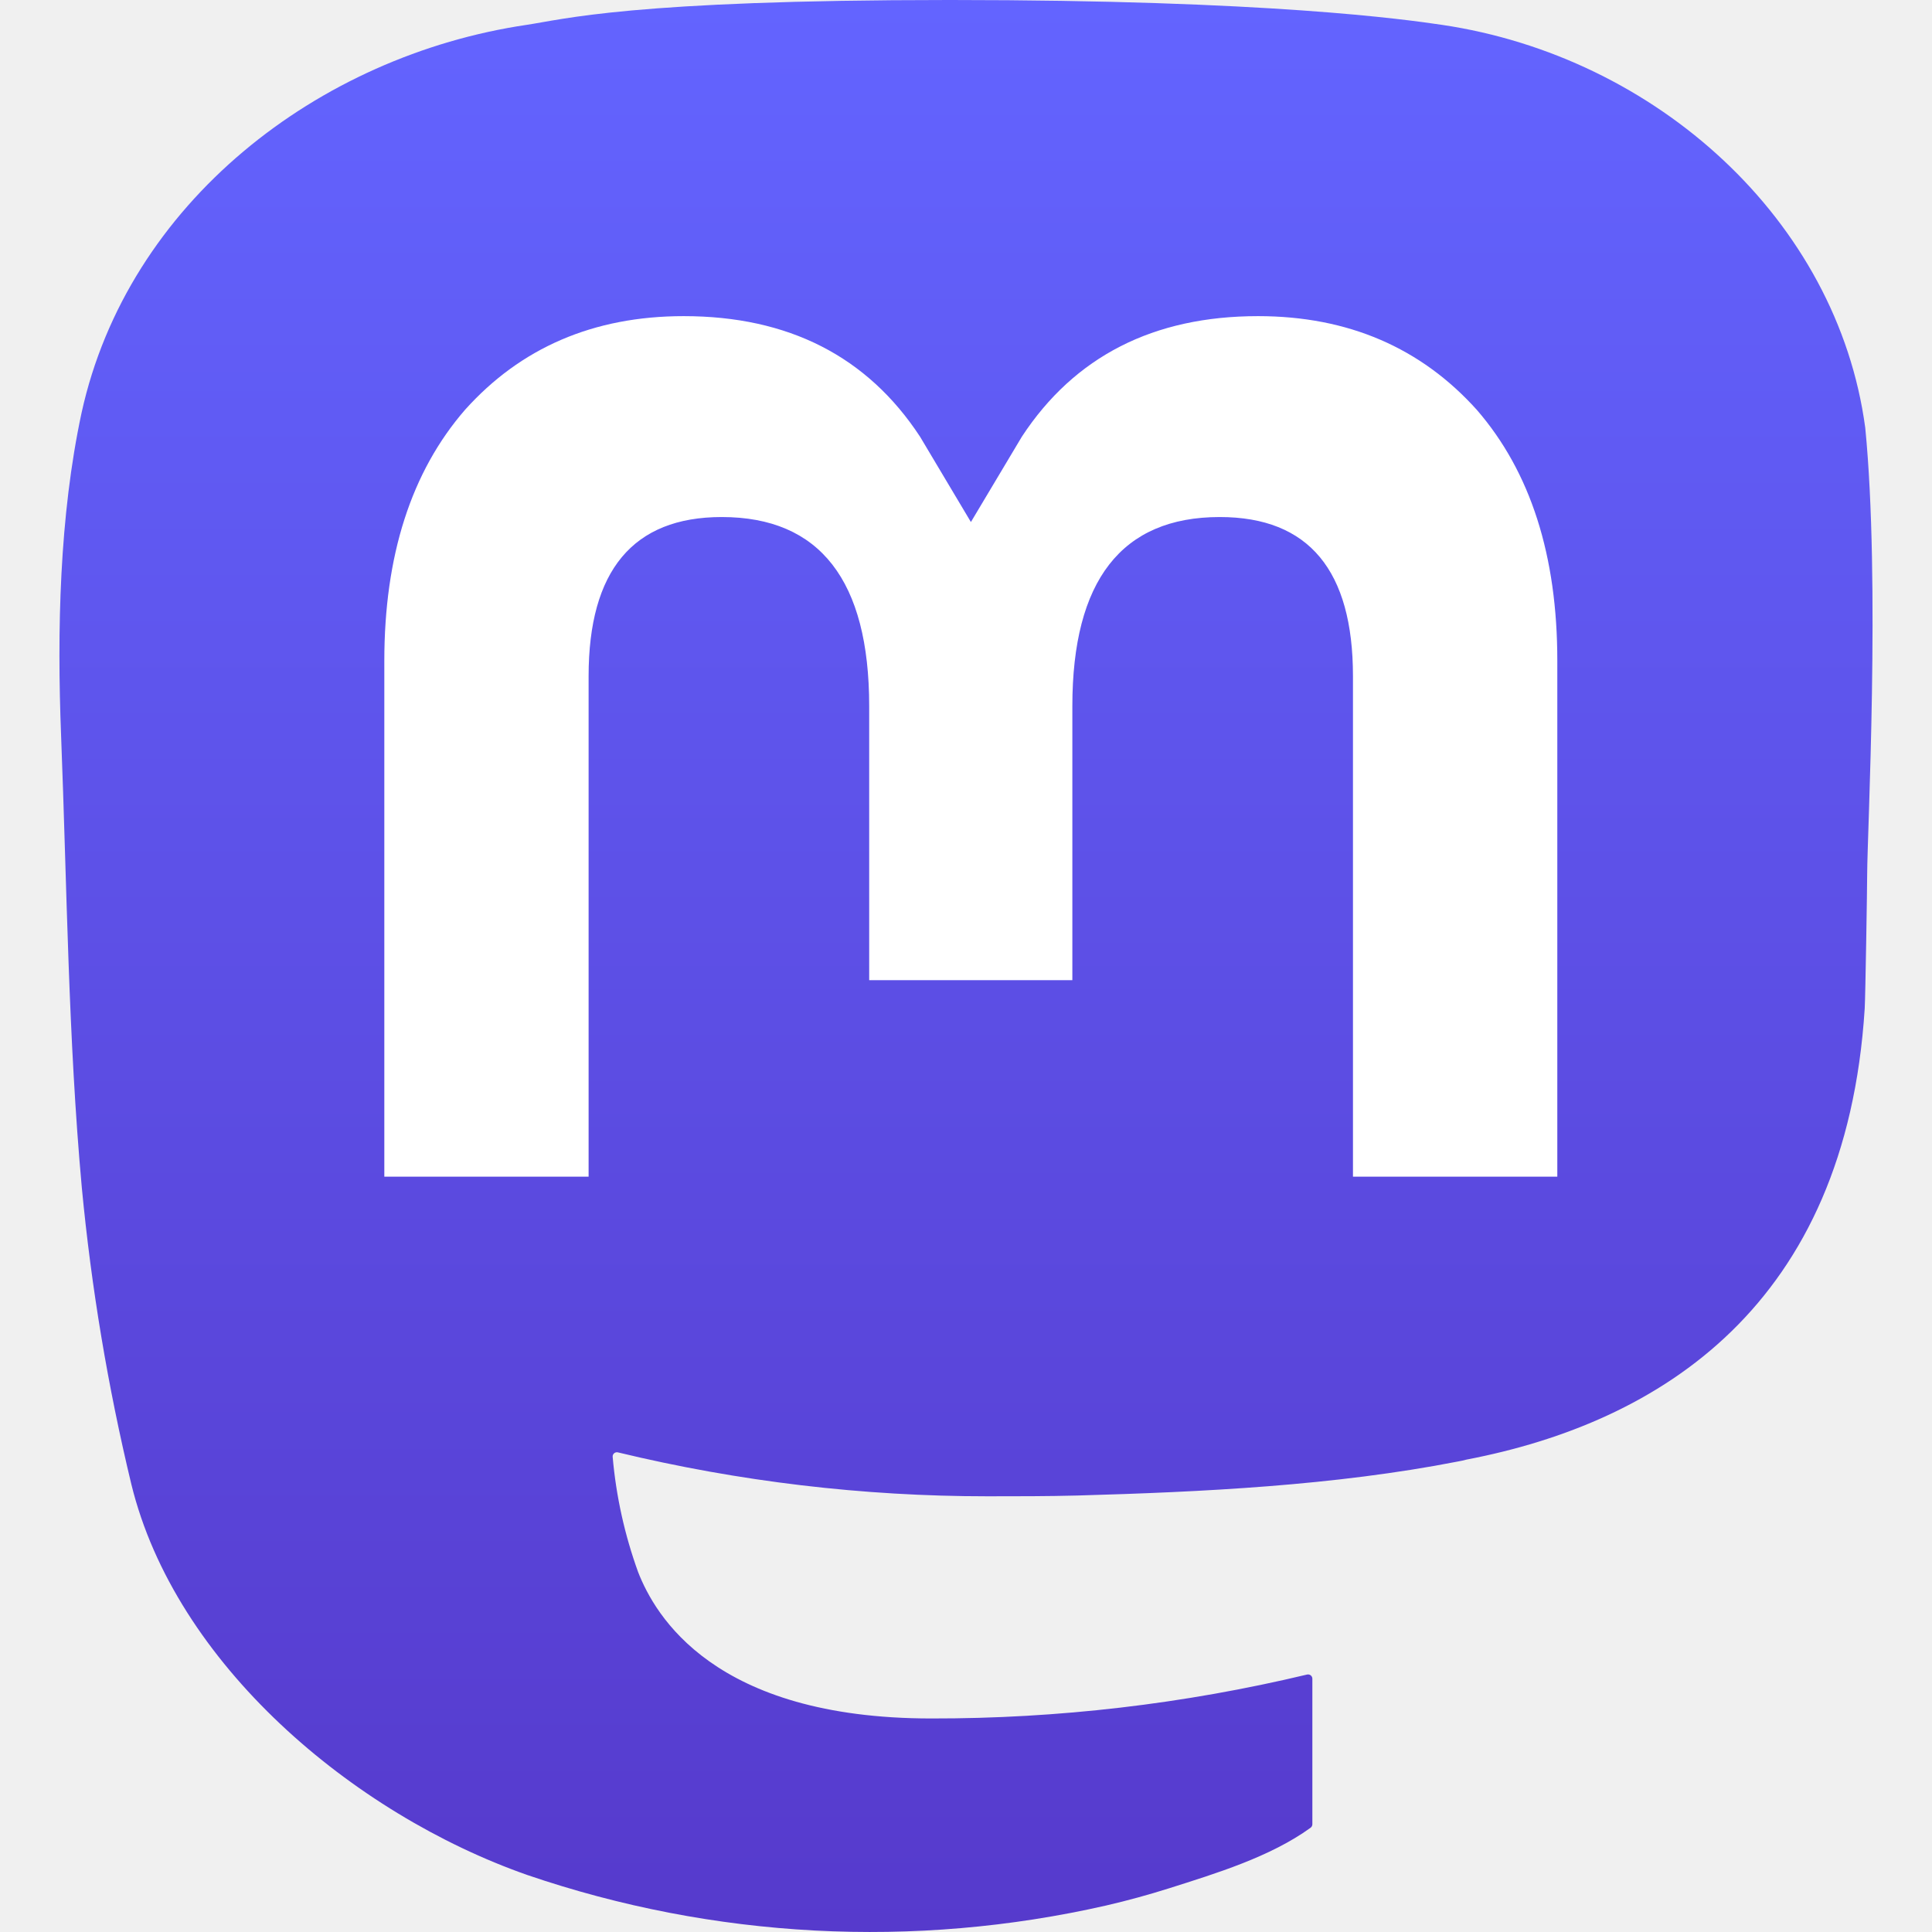
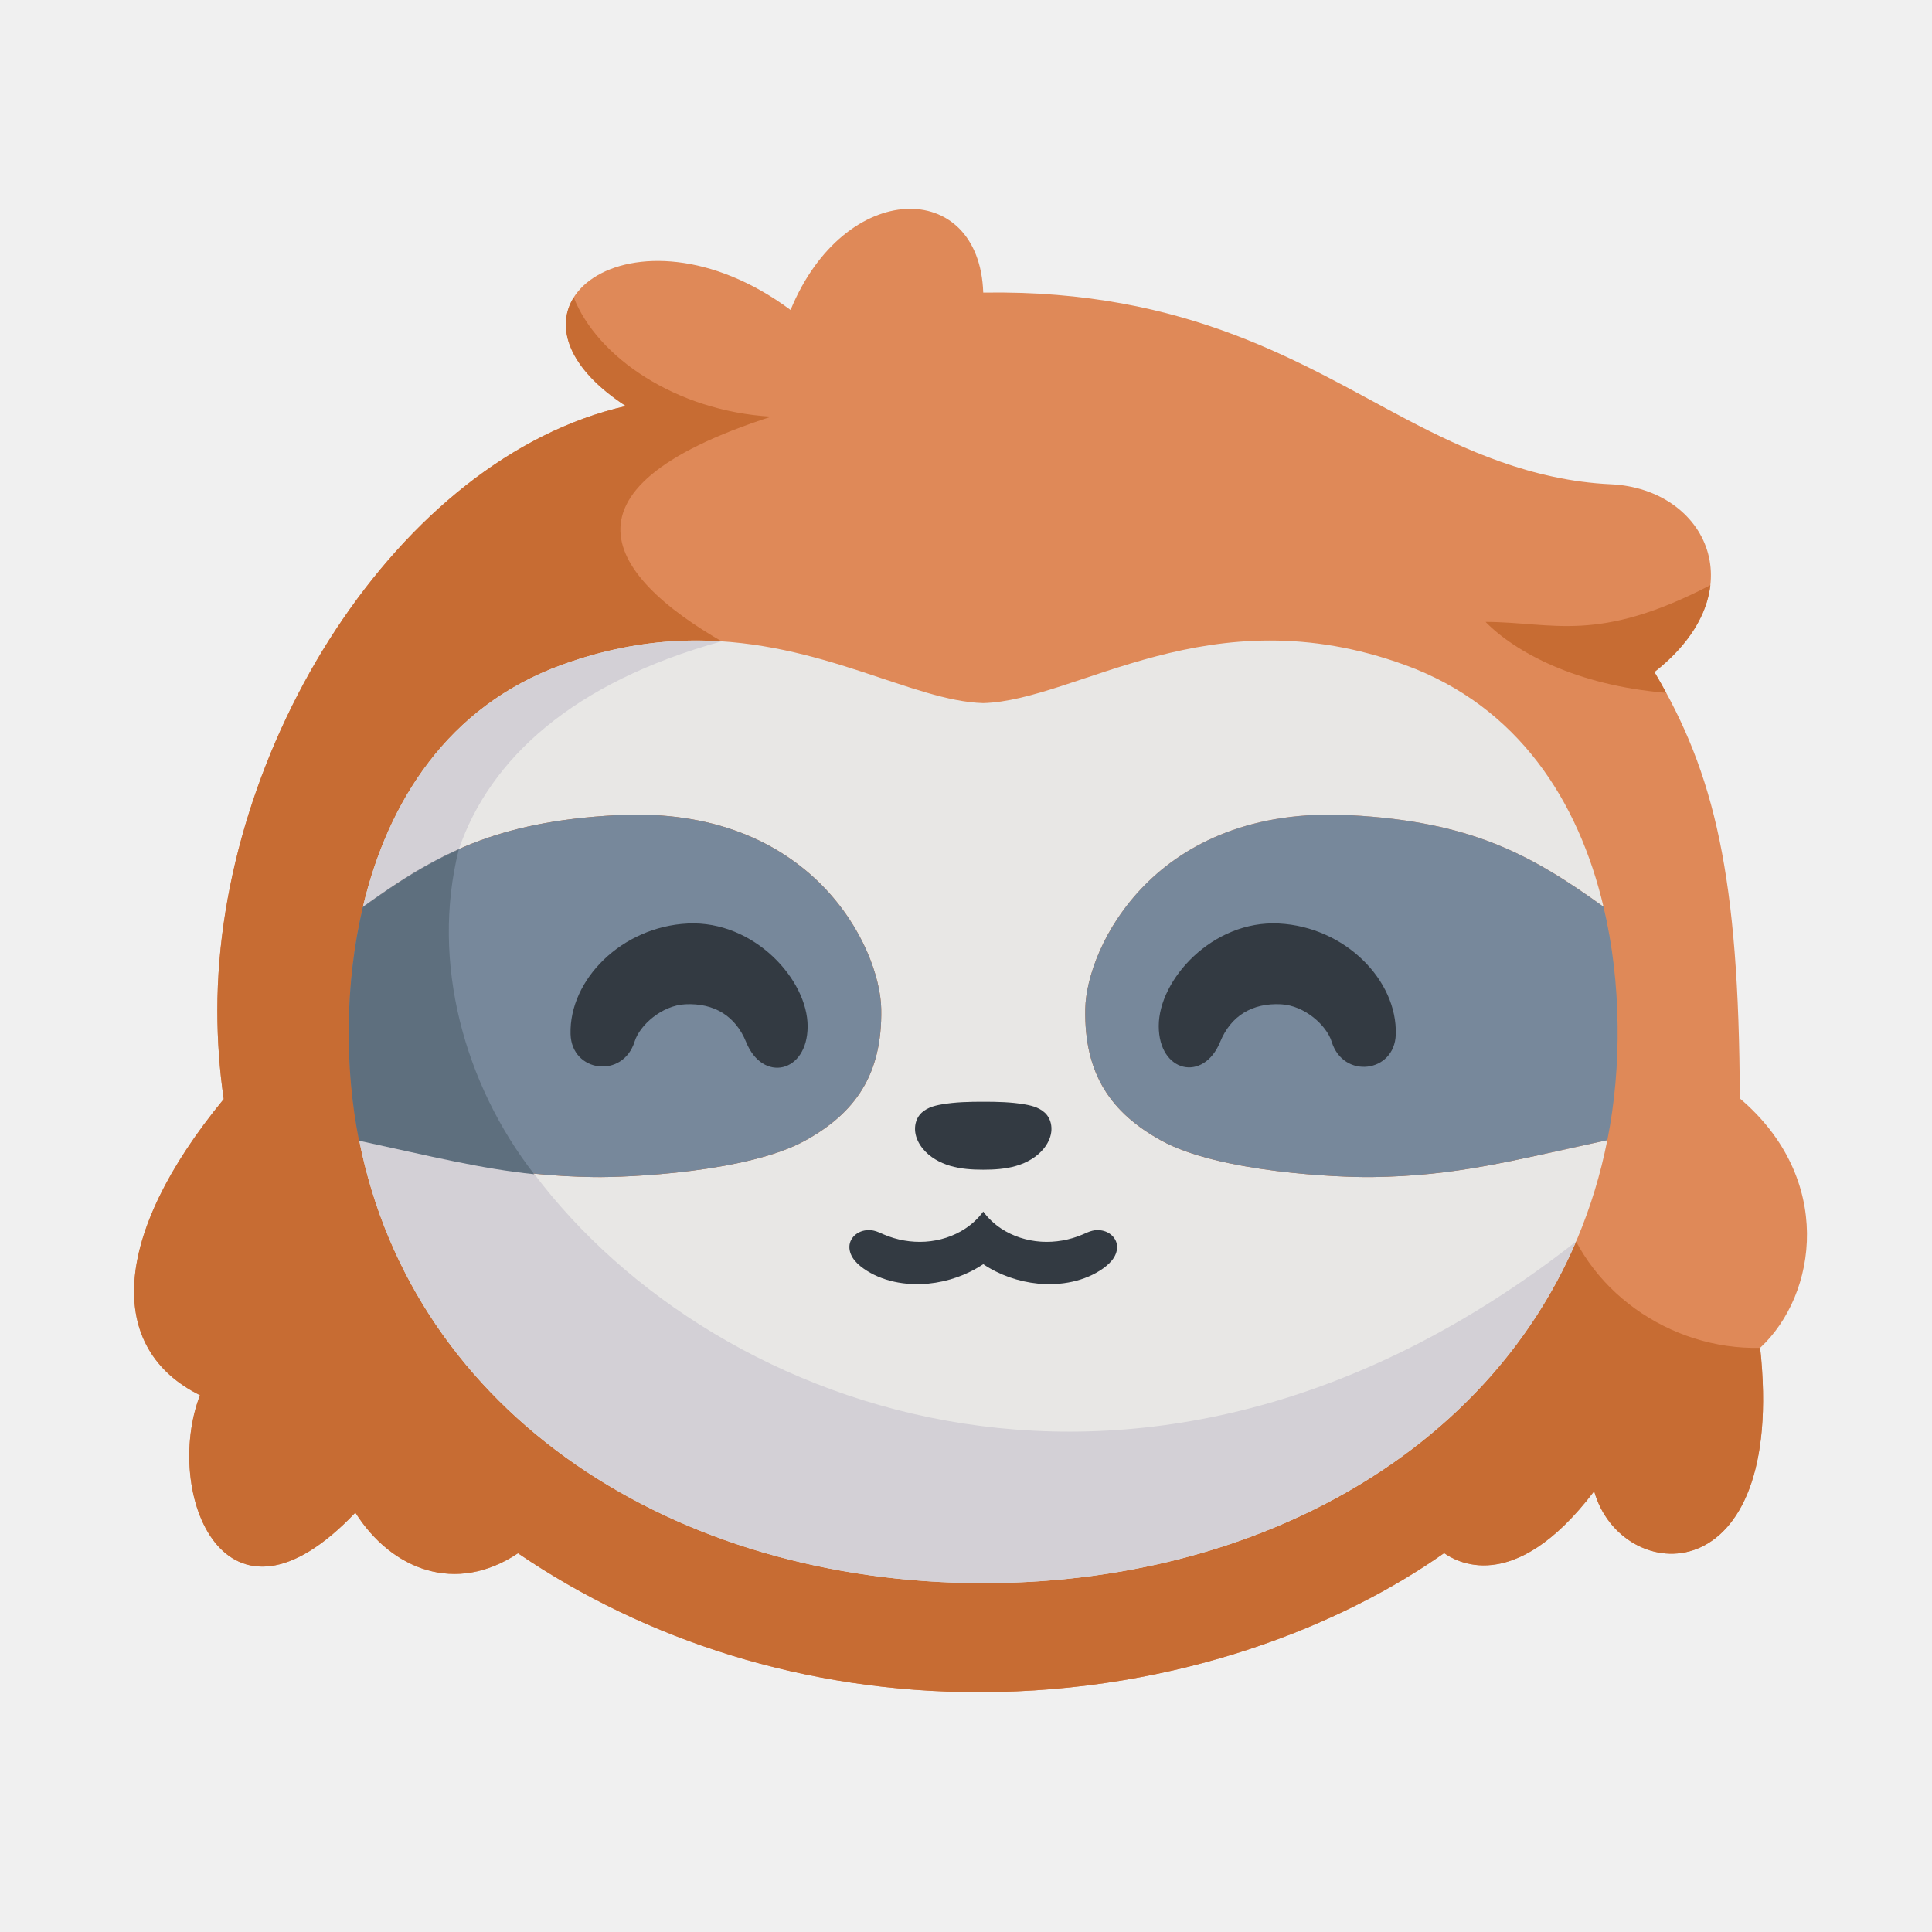
- <svg xmlns="http://www.w3.org/2000/svg" width="65" height="65" viewBox="0 0 61 65" fill="none">
-   <path d="M60.754 14.39C59.814 7.406 53.727 1.903 46.512 0.836C45.294 0.656 40.682 0 29.997 0H29.918C19.23 0 16.937 0.656 15.72 0.836C8.705 1.873 2.299 6.819 0.745 13.885C-0.003 17.365 -0.083 21.224 0.056 24.763C0.254 29.838 0.293 34.905 0.753 39.96C1.072 43.318 1.628 46.648 2.417 49.928C3.894 55.984 9.875 61.024 15.734 63.08C22.008 65.224 28.754 65.58 35.218 64.108C35.929 63.943 36.632 63.751 37.325 63.532C38.897 63.033 40.738 62.474 42.091 61.494C42.11 61.48 42.125 61.462 42.136 61.442C42.147 61.421 42.153 61.399 42.153 61.376V56.477C42.153 56.456 42.148 56.434 42.138 56.415C42.129 56.396 42.115 56.379 42.098 56.365C42.081 56.352 42.061 56.343 42.04 56.338C42.019 56.334 41.997 56.334 41.976 56.338C37.834 57.328 33.59 57.823 29.332 57.816C22.005 57.816 20.034 54.338 19.469 52.891C19.016 51.64 18.727 50.335 18.612 49.009C18.611 48.987 18.615 48.964 18.624 48.944C18.633 48.924 18.647 48.906 18.664 48.892C18.682 48.877 18.702 48.867 18.724 48.863C18.745 48.858 18.768 48.858 18.79 48.864C22.862 49.846 27.037 50.342 31.227 50.341C32.234 50.341 33.239 50.341 34.246 50.315C38.46 50.196 42.901 49.981 47.047 49.171C47.15 49.151 47.253 49.133 47.342 49.106C53.881 47.851 60.104 43.91 60.736 33.93C60.76 33.537 60.819 29.815 60.819 29.407C60.822 28.021 61.265 19.578 60.754 14.39Z" fill="url(#paint0_linear_89_8)" />
-   <path d="M50.394 22.237V39.588H43.519V22.748C43.519 19.203 42.041 17.395 39.036 17.395C35.733 17.395 34.078 19.534 34.078 23.759V32.976H27.243V23.759C27.243 19.534 25.586 17.395 22.282 17.395C19.295 17.395 17.803 19.203 17.803 22.748V39.588H10.93V22.237C10.93 18.692 11.835 15.875 13.645 13.788C15.513 11.705 17.962 10.636 21.003 10.636C24.522 10.636 27.181 11.989 28.954 14.692L30.665 17.563L32.379 14.692C34.152 11.989 36.811 10.636 40.324 10.636C43.362 10.636 45.811 11.705 47.685 13.788C49.493 15.873 50.396 18.69 50.394 22.237Z" fill="white" />
-   <defs>
-     <linearGradient id="paint0_linear_89_8" x1="30.5" y1="0" x2="30.5" y2="65" gradientUnits="userSpaceOnUse">
-       <stop stop-color="#6364FF" />
-       <stop offset="1" stop-color="#563ACC" />
-     </linearGradient>
-   </defs>
+ <svg xmlns="http://www.w3.org/2000/svg" width="65px" height="65px" viewBox="0 0 1000 1000">
+   <g style="display:inline">
+     <a transform="translate(25.57926,-3.738698)" style="fill:#df8958;fill-opacity:1">
+       <path style="fill:#df8958;fill-opacity:1;stroke:none;stroke-width:1.274;stroke-miterlimit:4;stroke-dasharray:none;stroke-opacity:1" d="m 874.937,572.266 c 48.869,41.406 40.347,101.457 10.525,129.12 13.971,128.873 -72.057,123.639 -85.906,74.196 -42.107,55.468 -72.604,35.576 -77.656,32.036 -51.967,36.658 -136.475,71.976 -240.973,71.976 -89.593,0 -172.202,-26.782 -238.391,-71.894 -32.151,21.464 -65.351,8.712 -84.185,-21.035 -67.63,71.218 -99.721,-10.249 -80.424,-60.774 -48.412,-23.996 -46.178,-82.157 12.295,-153.26 -2.181,-15.029 -3.305,-30.356 -3.305,-45.917 0,-135.889 93.358,-285.948 211.455,-312.8 -77.198,-50.312 3.995,-110.079 85.242,-49.742 28.007,-68.054 97.749,-68.37 99.73,-8.984 106.796,-1.726 166.268,37.924 219.522,65.829 29.101,15.249 64.29,31.486 105.322,33.381 49.745,2.298 75.437,55.748 22.547,97.177 31.144,52.431 43.856,105.468 44.201,220.691 z" />
+     </a>
+     <g style="display:inline">
+       <a style="display:inline" transform="translate(25.57926,-3.738698)">
+         <path style="fill:#c76c33;fill-opacity:1;stroke:none;stroke-width:1.274;stroke-miterlimit:4;stroke-dasharray:none;stroke-opacity:1" d="m 743.338,325.628 c 35.197,0.117 57.762,11.4 116.362,-19.006 -1.672,14.665 -10.561,30.537 -28.964,44.953 2.128,3.583 4.171,7.169 6.129,10.778 -46.771,-3.858 -78.365,-21.252 -93.527,-36.724 z" />
+       </a>
+       <path style="display:inline;fill:#c76c33;fill-opacity:1;stroke:none;stroke-width:1.274;stroke-miterlimit:4;stroke-dasharray:none;stroke-opacity:1" d="m 807.661,621.592 c 11.76,46.273 57.031,77.2 103.381,76.054 13.971,128.873 -72.057,123.639 -85.906,74.196 -42.107,55.468 -72.604,35.576 -77.656,32.036 -51.967,36.658 -136.475,71.976 -240.973,71.976 -89.593,0 -172.202,-26.782 -238.391,-71.894 -32.151,21.464 -65.351,8.712 -84.185,-21.035 -67.63,71.218 -99.721,-10.249 -80.424,-60.774 -48.412,-23.996 -46.178,-82.157 12.295,-153.26 -2.181,-15.029 -3.305,-30.356 -3.305,-45.917 0,-135.889 93.358,-285.948 211.454,-312.8 -30.613,-19.951 -36.318,-41.389 -26.991,-56.235 12.123,30.925 52.846,58.816 102.22,61.736 -118.731,38.288 -82.972,85.284 -18.152,120.501 87.743,138.663 421.244,197.306 426.632,285.416 z" />
+     </g>
+   </g>
+   <g style="display:inline">
+     <path style="fill:#e8e7e5;fill-opacity:1;stroke:none;stroke-width:1.434;stroke-miterlimit:4;stroke-dasharray:none;stroke-opacity:1" d="m 360.613,331.533 c -21.414,-0.015 -44.685,3.447 -70.025,12.67 -58.843,21.417 -89.87,70.882 -102.717,125.141 37.845,-27.258 68.715,-44.076 131.244,-47.402 101.361,-5.392 136.416,68.638 137.006,100.229 0.638,34.185 -13.607,53.968 -39.35,68.189 -29.743,16.432 -91.907,19.157 -109.254,18.902 -43.395,-0.636 -70.188,-8.006 -121.611,-19.123 28.061,142 163.208,229.279 323.018,229.279 159.809,0 294.957,-87.279 323.018,-229.279 -51.417,11.115 -78.21,18.483 -121.602,19.119 -17.347,0.254 -79.511,-2.471 -109.254,-18.902 -25.743,-14.221 -39.987,-34.002 -39.35,-68.188 0.589,-31.59 35.645,-105.623 137.006,-100.23 62.522,3.326 93.392,20.142 131.23,47.395 C 817.124,415.079 786.098,365.618 727.26,344.203 625.899,307.311 557.642,362.589 508.924,363.93 472.385,362.925 424.856,331.58 360.613,331.533 Z m 469.359,137.799 c 3.043,12.85 5.068,25.968 6.199,39.047 -1.131,-13.075 -3.14,-26.189 -6.182,-39.035 -0.006,-0.004 -0.012,-0.008 -0.018,-0.012 z m 6.199,39.047 c 0.055,0.638 0.098,1.275 0.148,1.912 -0.051,-0.638 -0.093,-1.274 -0.148,-1.912 z m 0.148,1.912 c 0.144,1.801 0.284,3.602 0.395,5.4 -0.111,-1.798 -0.251,-3.599 -0.395,-5.4 z m 0.395,5.4 c 0.018,0.299 0.029,0.597 0.047,0.896 -0.018,-0.299 -0.029,-0.597 -0.047,-0.896 z m 0.047,0.896 c 0.26,4.443 0.428,8.876 0.492,13.283 0.008,0.52 0.007,1.037 0.012,1.557 -0.005,-0.522 0.006,-1.038 -0.002,-1.561 -0.064,-4.406 -0.242,-8.837 -0.502,-13.279 z m 0.504,14.84 c 0.015,1.593 0.019,3.181 0.01,4.764 0.009,-1.583 0.005,-3.17 -0.01,-4.764 z m 0.01,4.764 c -0.005,0.922 -0.014,1.843 -0.027,2.762 0.014,-0.918 0.022,-1.84 0.027,-2.762 z m -0.027,2.762 c -0.025,1.684 -0.066,3.36 -0.119,5.031 0.053,-1.671 0.094,-3.348 0.119,-5.031 z m -0.119,5.031 c -0.023,0.737 -0.042,1.476 -0.07,2.211 0.029,-0.735 0.047,-1.474 0.07,-2.211 z m -0.07,2.211 c -0.072,1.839 -0.166,3.667 -0.271,5.49 0.105,-1.824 0.2,-3.652 0.271,-5.49 z m -0.271,5.49 c -0.046,0.795 -0.09,1.592 -0.143,2.385 0.052,-0.793 0.097,-1.589 0.143,-2.385 z m -0.143,2.385 c -0.117,1.78 -0.254,3.551 -0.402,5.316 0.149,-1.766 0.285,-3.536 0.402,-5.316 z m -0.402,5.316 c -0.068,0.801 -0.137,1.602 -0.211,2.4 0.074,-0.798 0.143,-1.599 0.211,-2.4 z m -0.211,2.4 c -0.164,1.769 -0.345,3.531 -0.541,5.285 0.195,-1.754 0.377,-3.516 0.541,-5.285 z m -0.541,5.285 c -0.085,0.764 -0.173,1.526 -0.264,2.287 0.091,-0.761 0.179,-1.523 0.264,-2.287 z m -0.264,2.287 c -0.208,1.736 -0.429,3.465 -0.668,5.186 0.238,-1.721 0.46,-3.45 0.668,-5.186 z m -0.668,5.186 c -0.108,0.781 -0.221,1.56 -0.336,2.338 0.115,-0.778 0.228,-1.557 0.336,-2.338 z m -0.336,2.338 c -0.256,1.742 -0.527,3.479 -0.814,5.205 0.288,-1.727 0.558,-3.462 0.814,-5.205 z m -0.814,5.205 c -0.118,0.706 -0.24,1.408 -0.363,2.111 0.123,-0.703 0.246,-1.406 0.363,-2.111 z m -0.363,2.111 c -0.305,1.746 -0.62,3.485 -0.957,5.215 0.337,-1.729 0.652,-3.47 0.957,-5.215 z m -1.104,5.939 c 0.005,-0.001 0.009,-0.003 0.014,-0.004 0.045,-0.228 0.082,-0.461 0.127,-0.689 -0.045,0.232 -0.095,0.462 -0.141,0.693 z m -646.035,0 c -0.014,-0.071 -0.029,-0.142 -0.043,-0.213 0.014,0.07 0.025,0.142 0.039,0.213 0.001,2.9e-4 0.003,-2.8e-4 0.004,0 z m 1.965,-120.795 c -0.001,10e-4 -0.002,0.003 -0.004,0.004 -0.024,0.1 -0.045,0.201 -0.068,0.301 0.024,-0.102 0.048,-0.203 0.072,-0.305 z" />
+     <g style="display:inline">
+       <path style="fill:#d3d0d6;fill-opacity:1;stroke:none;stroke-width:0.756;stroke-miterlimit:4;stroke-dasharray:none;stroke-opacity:1" d="m 359.221,331.537 c -21.03,0.133 -43.841,3.643 -68.633,12.666 -58.843,21.417 -89.87,70.882 -102.717,125.141 16.803,-12.102 32.236,-22.14 49.67,-29.859 15.95,-46.56 58.828,-86.236 135.957,-107.527 -4.666,-0.303 -9.424,-0.451 -14.277,-0.42 z m -82.859,275.91 c -27.803,-2.91 -52.383,-9.078 -90.455,-17.309 28.061,142 163.208,229.279 323.018,229.279 139.06,0 259.45,-66.086 306.855,-176.807 -220.24,172.78 -445.067,90.227 -539.418,-35.164 z m -90.455,-17.309 c -0.014,-0.071 -0.029,-0.142 -0.043,-0.213 0.014,0.07 0.025,0.142 0.039,0.213 10e-4,2.9e-4 0.003,-2.8e-4 0.004,0 z m -0.043,-0.213 c -0.421,-2.138 -0.814,-4.291 -1.186,-6.453 0.372,2.163 0.765,4.315 1.186,6.453 z m -1.186,-6.453 c -0.052,-0.303 -0.105,-0.605 -0.156,-0.908 0.051,0.303 0.104,0.605 0.156,0.908 z m -0.156,-0.908 c -0.358,-2.123 -0.69,-4.258 -1,-6.404 0.31,2.146 0.642,4.282 1,6.404 z m -1,-6.404 c -0.048,-0.335 -0.097,-0.67 -0.145,-1.006 0.047,0.336 0.096,0.671 0.145,1.006 z m -0.145,-1.006 c -0.297,-2.109 -0.57,-4.23 -0.82,-6.361 0.251,2.131 0.523,4.252 0.82,6.361 z m -0.82,-6.361 c -0.045,-0.385 -0.091,-0.77 -0.135,-1.156 0.044,0.386 0.089,0.771 0.135,1.156 z m -0.135,-1.156 c -0.244,-2.149 -0.464,-4.311 -0.66,-6.482 0.196,2.172 0.416,4.333 0.66,6.482 z m -0.66,-6.482 c -0.029,-0.322 -0.058,-0.644 -0.086,-0.967 0.028,0.322 0.057,0.645 0.086,0.967 z m -0.086,-0.967 c -0.194,-2.226 -0.364,-4.462 -0.508,-6.711 0.143,2.249 0.314,4.485 0.508,6.711 z m -0.508,-6.711 c -0.018,-0.291 -0.035,-0.582 -0.053,-0.873 0.018,0.291 0.034,0.583 0.053,0.873 z m -0.053,-0.873 c -0.138,-2.274 -0.254,-4.558 -0.34,-6.855 0.086,2.297 0.202,4.582 0.34,6.855 z m -0.34,-6.855 c -0.011,-0.283 -0.018,-0.567 -0.027,-0.85 0.01,0.283 0.017,0.567 0.027,0.85 z m -0.027,-0.85 c -0.08,-2.318 -0.139,-4.646 -0.166,-6.988 0.027,2.342 0.086,4.67 0.166,6.988 z m -0.166,-6.988 c -0.002,-0.216 -0.002,-0.434 -0.004,-0.65 0.002,0.216 10e-4,0.434 0.004,0.65 z m -0.004,-0.65 c -0.023,-2.451 -0.021,-4.913 0.016,-7.389 -0.036,2.476 -0.039,4.938 -0.016,7.389 z m 0.016,-7.389 c 0.035,-2.416 0.102,-4.84 0.195,-7.27 -0.093,2.429 -0.16,4.853 -0.195,7.27 z m 0.195,-7.27 c 0.032,-0.822 0.085,-1.647 0.123,-2.471 -0.038,0.823 -0.091,1.649 -0.123,2.471 z m 0.123,-2.471 c 0.076,-1.632 0.151,-3.265 0.254,-4.9 -0.103,1.636 -0.178,3.268 -0.254,4.9 z m 0.254,-4.9 c 0.057,-0.909 0.135,-1.819 0.201,-2.729 -0.066,0.91 -0.144,1.82 -0.201,2.729 z m 0.201,-2.729 c 0.111,-1.539 0.222,-3.078 0.357,-4.619 -0.136,1.541 -0.246,3.08 -0.357,4.619 z m 0.357,-4.619 c 0.17,-1.926 0.355,-3.851 0.564,-5.777 -0.209,1.926 -0.395,3.852 -0.564,5.777 z m 0.564,-5.777 c 0.035,-0.325 0.073,-0.65 0.109,-0.975 -0.036,0.325 -0.074,0.65 -0.109,0.975 z m 0.109,-0.975 c 0.231,-2.061 0.481,-4.123 0.758,-6.182 -0.277,2.059 -0.527,4.12 -0.758,6.182 z m 0.758,-6.182 c 0.042,-0.313 0.088,-0.625 0.131,-0.938 -0.043,0.313 -0.089,0.625 -0.131,0.938 z m 0.131,-0.938 c 0.286,-2.074 0.592,-4.146 0.926,-6.215 -0.334,2.069 -0.64,4.141 -0.926,6.215 z m 0.926,-6.215 c 0.047,-0.29 0.097,-0.579 0.145,-0.869 -0.048,0.29 -0.098,0.579 -0.145,0.869 z m 0.145,-0.869 c 0.347,-2.11 0.715,-4.217 1.113,-6.318 -0.398,2.102 -0.766,4.209 -1.113,6.318 z m 3.514,-17.584 c -0.001,10e-4 -0.002,0.003 -0.004,0.004 -0.024,0.1 -0.045,0.201 -0.068,0.301 0.024,-0.102 0.048,-0.203 0.072,-0.305 z m -0.072,0.305 c -0.203,0.864 -0.4,1.73 -0.594,2.596 0.194,-0.866 0.39,-1.732 0.594,-2.596 z m -0.594,2.596 c -0.071,0.318 -0.147,0.635 -0.217,0.953 0.07,-0.318 0.146,-0.635 0.217,-0.953 z m -0.217,0.953 c -0.052,0.239 -0.101,0.478 -0.152,0.717 0.052,-0.239 0.1,-0.478 0.152,-0.717 z m -0.152,0.717 c -0.451,2.075 -0.876,4.157 -1.275,6.242 0.399,-2.086 0.825,-4.167 1.275,-6.242 z m -1.275,6.242 c -0.027,0.141 -0.057,0.282 -0.084,0.424 0.027,-0.141 0.057,-0.282 0.084,-0.424 z" />
+     </g>
+   </g>
+   <g style="display:inline">
+     <path style="display:inline;fill:#77889b;fill-opacity:1;stroke:none;stroke-width:1.434;stroke-miterlimit:4;stroke-dasharray:none;stroke-opacity:1" d="m 456.121,522.17 c -0.589,-31.59 -35.646,-105.621 -137.007,-100.229 -62.532,3.326 -93.401,20.146 -131.248,47.406 -4.715,19.913 -6.98,40.471 -7.273,60.524 -0.307,21.028 1.53,41.144 5.308,60.266 51.426,11.117 78.218,18.487 121.614,19.123 17.347,0.254 79.51,-2.469 109.254,-18.901 25.743,-14.221 39.988,-34.004 39.35,-68.189 z" />
+     <path style="display:inline;fill:#77889b;fill-opacity:1;stroke:none;stroke-width:1.434;stroke-miterlimit:4;stroke-dasharray:none;stroke-opacity:1" d="m 561.736,522.167 c 0.589,-31.59 35.646,-105.621 137.007,-100.229 62.532,3.326 93.401,20.146 131.248,47.406 4.715,19.913 6.98,40.471 7.273,60.524 0.307,21.028 -1.53,41.144 -5.308,60.266 -51.426,11.117 -78.218,18.487 -121.614,19.123 -17.347,0.254 -79.51,-2.469 -109.254,-18.901 -25.743,-14.221 -39.988,-34.004 -39.35,-68.189 z" />
+     <g>
+       <path style="display:inline;fill:#5e6f7e;fill-opacity:1;stroke:none;stroke-width:0.378;stroke-miterlimit:4;stroke-dasharray:none;stroke-opacity:1" d="m 237.436,439.794 c -17.423,7.718 -32.843,17.759 -49.637,29.855 -4.715,19.913 -6.98,40.471 -7.273,60.524 -0.307,21.028 1.53,41.144 5.308,60.266 38.174,8.252 62.775,14.44 90.669,17.341 -36.052,-46.377 -53.653,-109.584 -39.067,-167.987 z" />
+     </g>
+   </g>
+   <g style="display:inline">
+     <path style="fill:#333a42;fill-opacity:1;stroke:none;stroke-width:0.385;stroke-miterlimit:4;stroke-dasharray:none;stroke-opacity:1" d="m 418.025,531.324 c -0.107,24.123 -23.305,29.14 -31.831,8.053 -5.458,-13.501 -16.556,-20.274 -31.411,-19.57 -12.267,0.582 -23.669,10.847 -26.3,19.276 -6.061,19.414 -32.594,16.027 -33.159,-3.818 -0.801,-28.095 26.459,-55.63 60.731,-57.255 34.272,-1.625 62.077,29.191 61.97,53.314 z" />
+     <path style="fill:#333a42;fill-opacity:1;stroke:none;stroke-width:1px;stroke-linecap:butt;stroke-linejoin:miter;stroke-opacity:1" d="m 477.577,594.476 c -1.975,-2.444 -3.44,-5.358 -3.853,-8.473 -0.413,-3.115 0.296,-6.431 2.242,-8.898 1.342,-1.7 3.204,-2.937 5.198,-3.783 1.994,-0.846 4.125,-1.32 6.258,-1.692 7.084,-1.233 14.31,-1.375 21.5,-1.375 7.191,0 14.416,0.142 21.5,1.375 2.134,0.371 4.264,0.846 6.258,1.692 1.994,0.846 3.857,2.083 5.198,3.783 1.946,2.467 2.655,5.783 2.242,8.898 -0.413,3.115 -1.878,6.029 -3.853,8.473 -3.6,4.456 -8.834,7.39 -14.333,8.994 -5.499,1.604 -11.285,1.964 -17.013,1.964 -5.728,0 -11.514,-0.36 -17.013,-1.964 -5.499,-1.604 -10.733,-4.538 -14.333,-8.994 z" />
+     <path style="fill:#333a42;fill-opacity:1;stroke:none;stroke-width:1px;stroke-linecap:butt;stroke-linejoin:miter;stroke-opacity:1" d="m 483.175,667.649 c -10.673,1.153 -21.975,-1.19 -30.416,-7.821 -2.035,-1.599 -3.914,-3.461 -5.166,-5.727 -1.251,-2.266 -1.83,-4.977 -1.202,-7.488 0.582,-2.328 2.2,-4.363 4.303,-5.519 2.103,-1.156 4.657,-1.436 6.98,-0.834 1.613,0.418 3.091,1.23 4.596,1.945 6.054,2.872 12.842,4.22 19.525,3.74 6.683,-0.479 13.243,-2.801 18.659,-6.746 3.316,-2.415 6.198,-5.423 8.469,-8.839 2.271,3.416 5.153,6.424 8.469,8.839 5.416,3.944 11.976,6.266 18.659,6.746 6.683,0.479 13.471,-0.869 19.525,-3.74 1.506,-0.714 2.983,-1.527 4.596,-1.945 2.323,-0.602 4.877,-0.322 6.98,0.834 2.103,1.156 3.721,3.191 4.303,5.519 0.628,2.511 0.049,5.222 -1.202,7.488 -1.251,2.266 -3.13,4.128 -5.166,5.727 -8.442,6.632 -19.743,8.974 -30.416,7.821 -9.27,-1.001 -18.257,-4.514 -25.748,-10.066 -7.491,5.551 -16.478,9.064 -25.748,10.066 z" transform="matrix(-1.103524,0,0,1,1070.533,-3.25)" />
+     <path style="fill:#333a42;fill-opacity:1;stroke:none;stroke-width:0.385;stroke-miterlimit:4;stroke-dasharray:none;stroke-opacity:1" d="m 599.764,531.078 c 0.012,24.123 23.19,29.232 31.799,8.178 5.512,-13.479 16.636,-20.209 31.488,-19.446 12.265,0.63 23.626,10.94 26.224,19.38 5.984,19.438 32.53,16.156 33.174,-3.687 0.912,-28.091 -26.239,-55.734 -60.505,-57.495 -34.266,-1.76 -62.192,28.946 -62.18,53.069 z" />
+   </g>
</svg>
